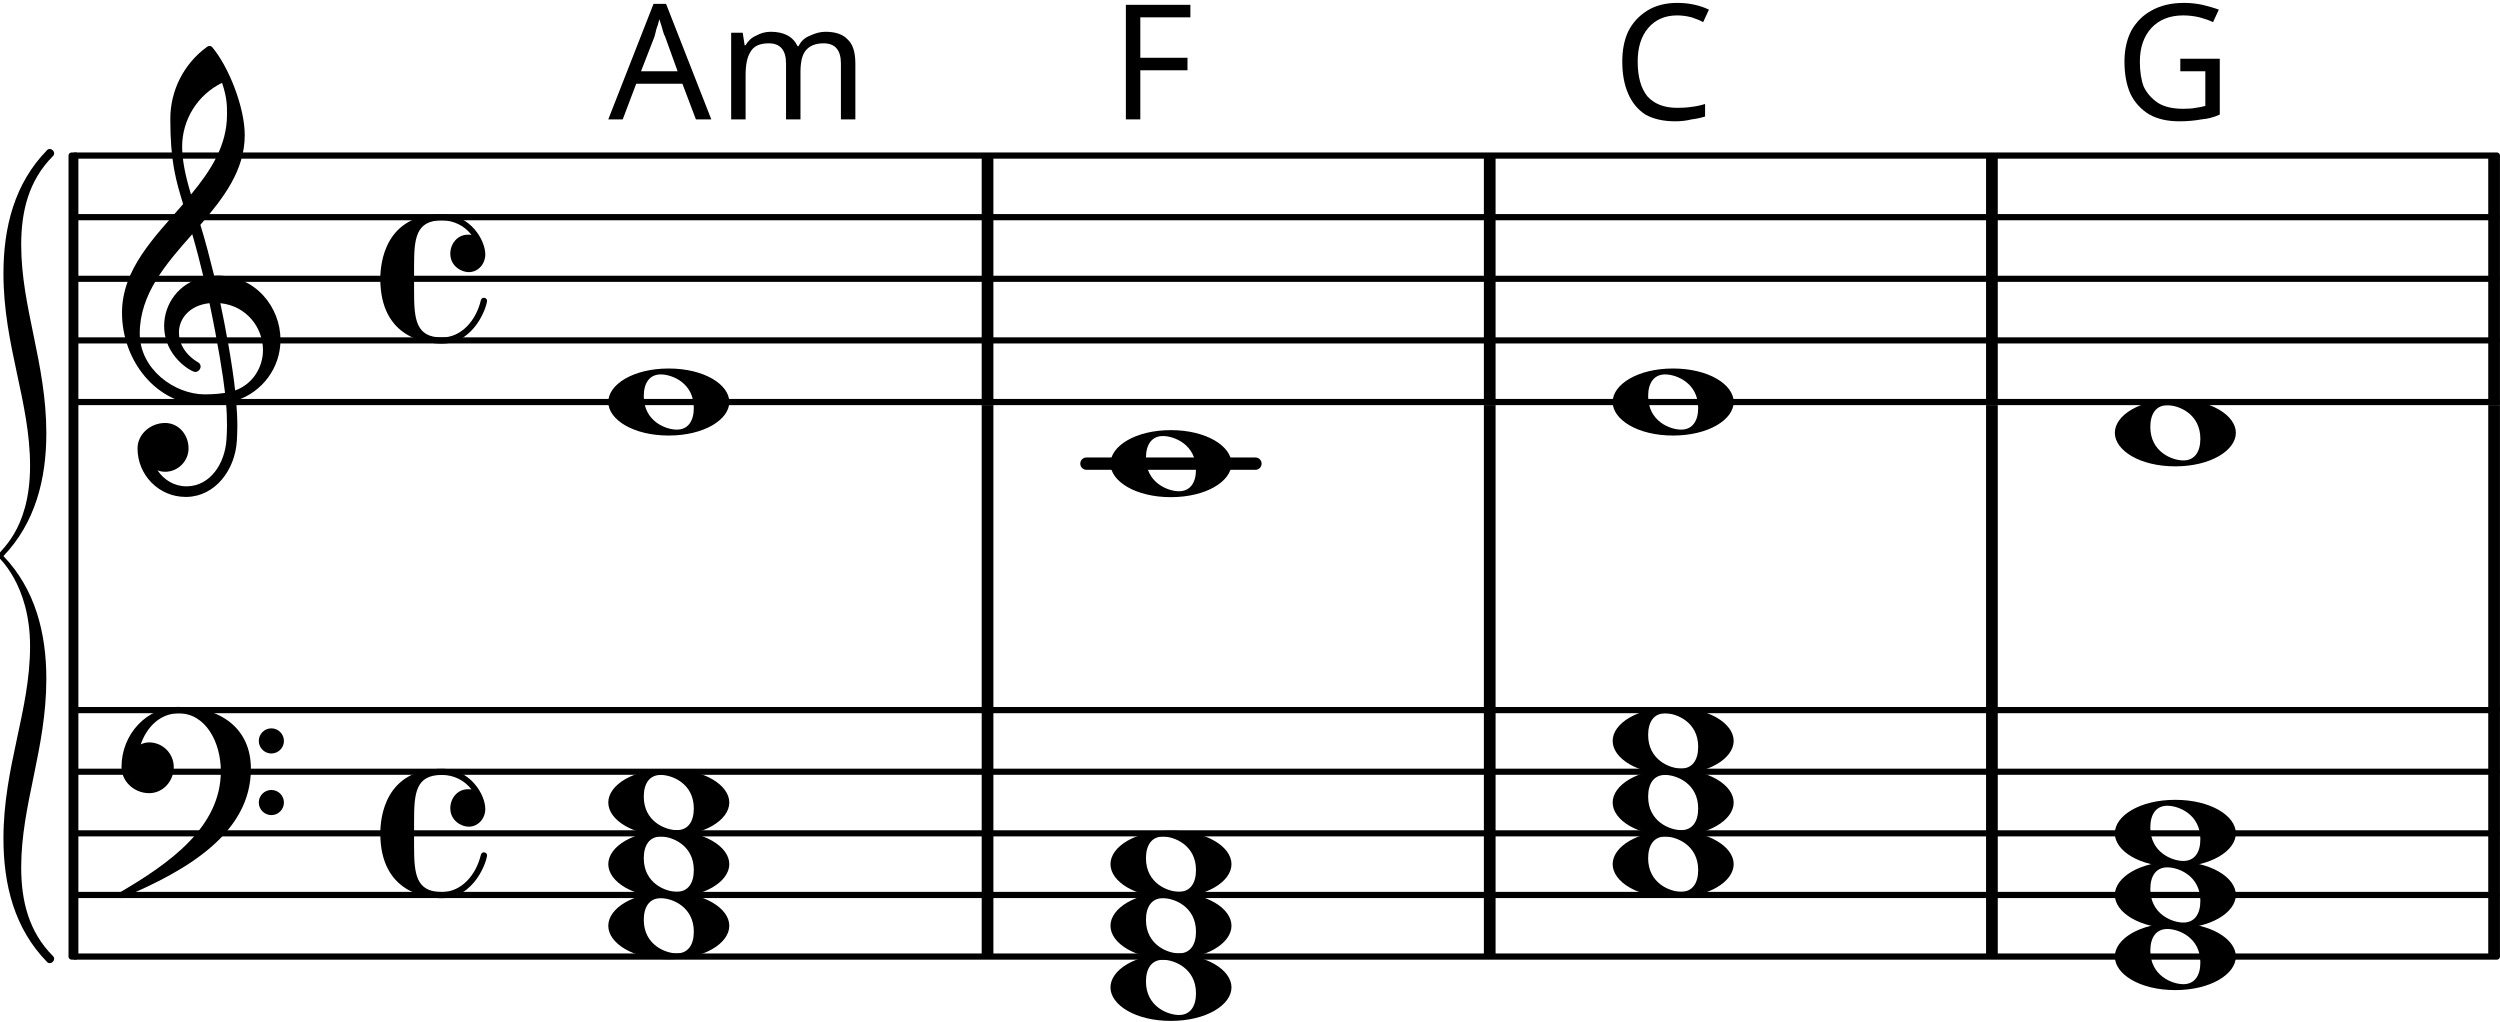
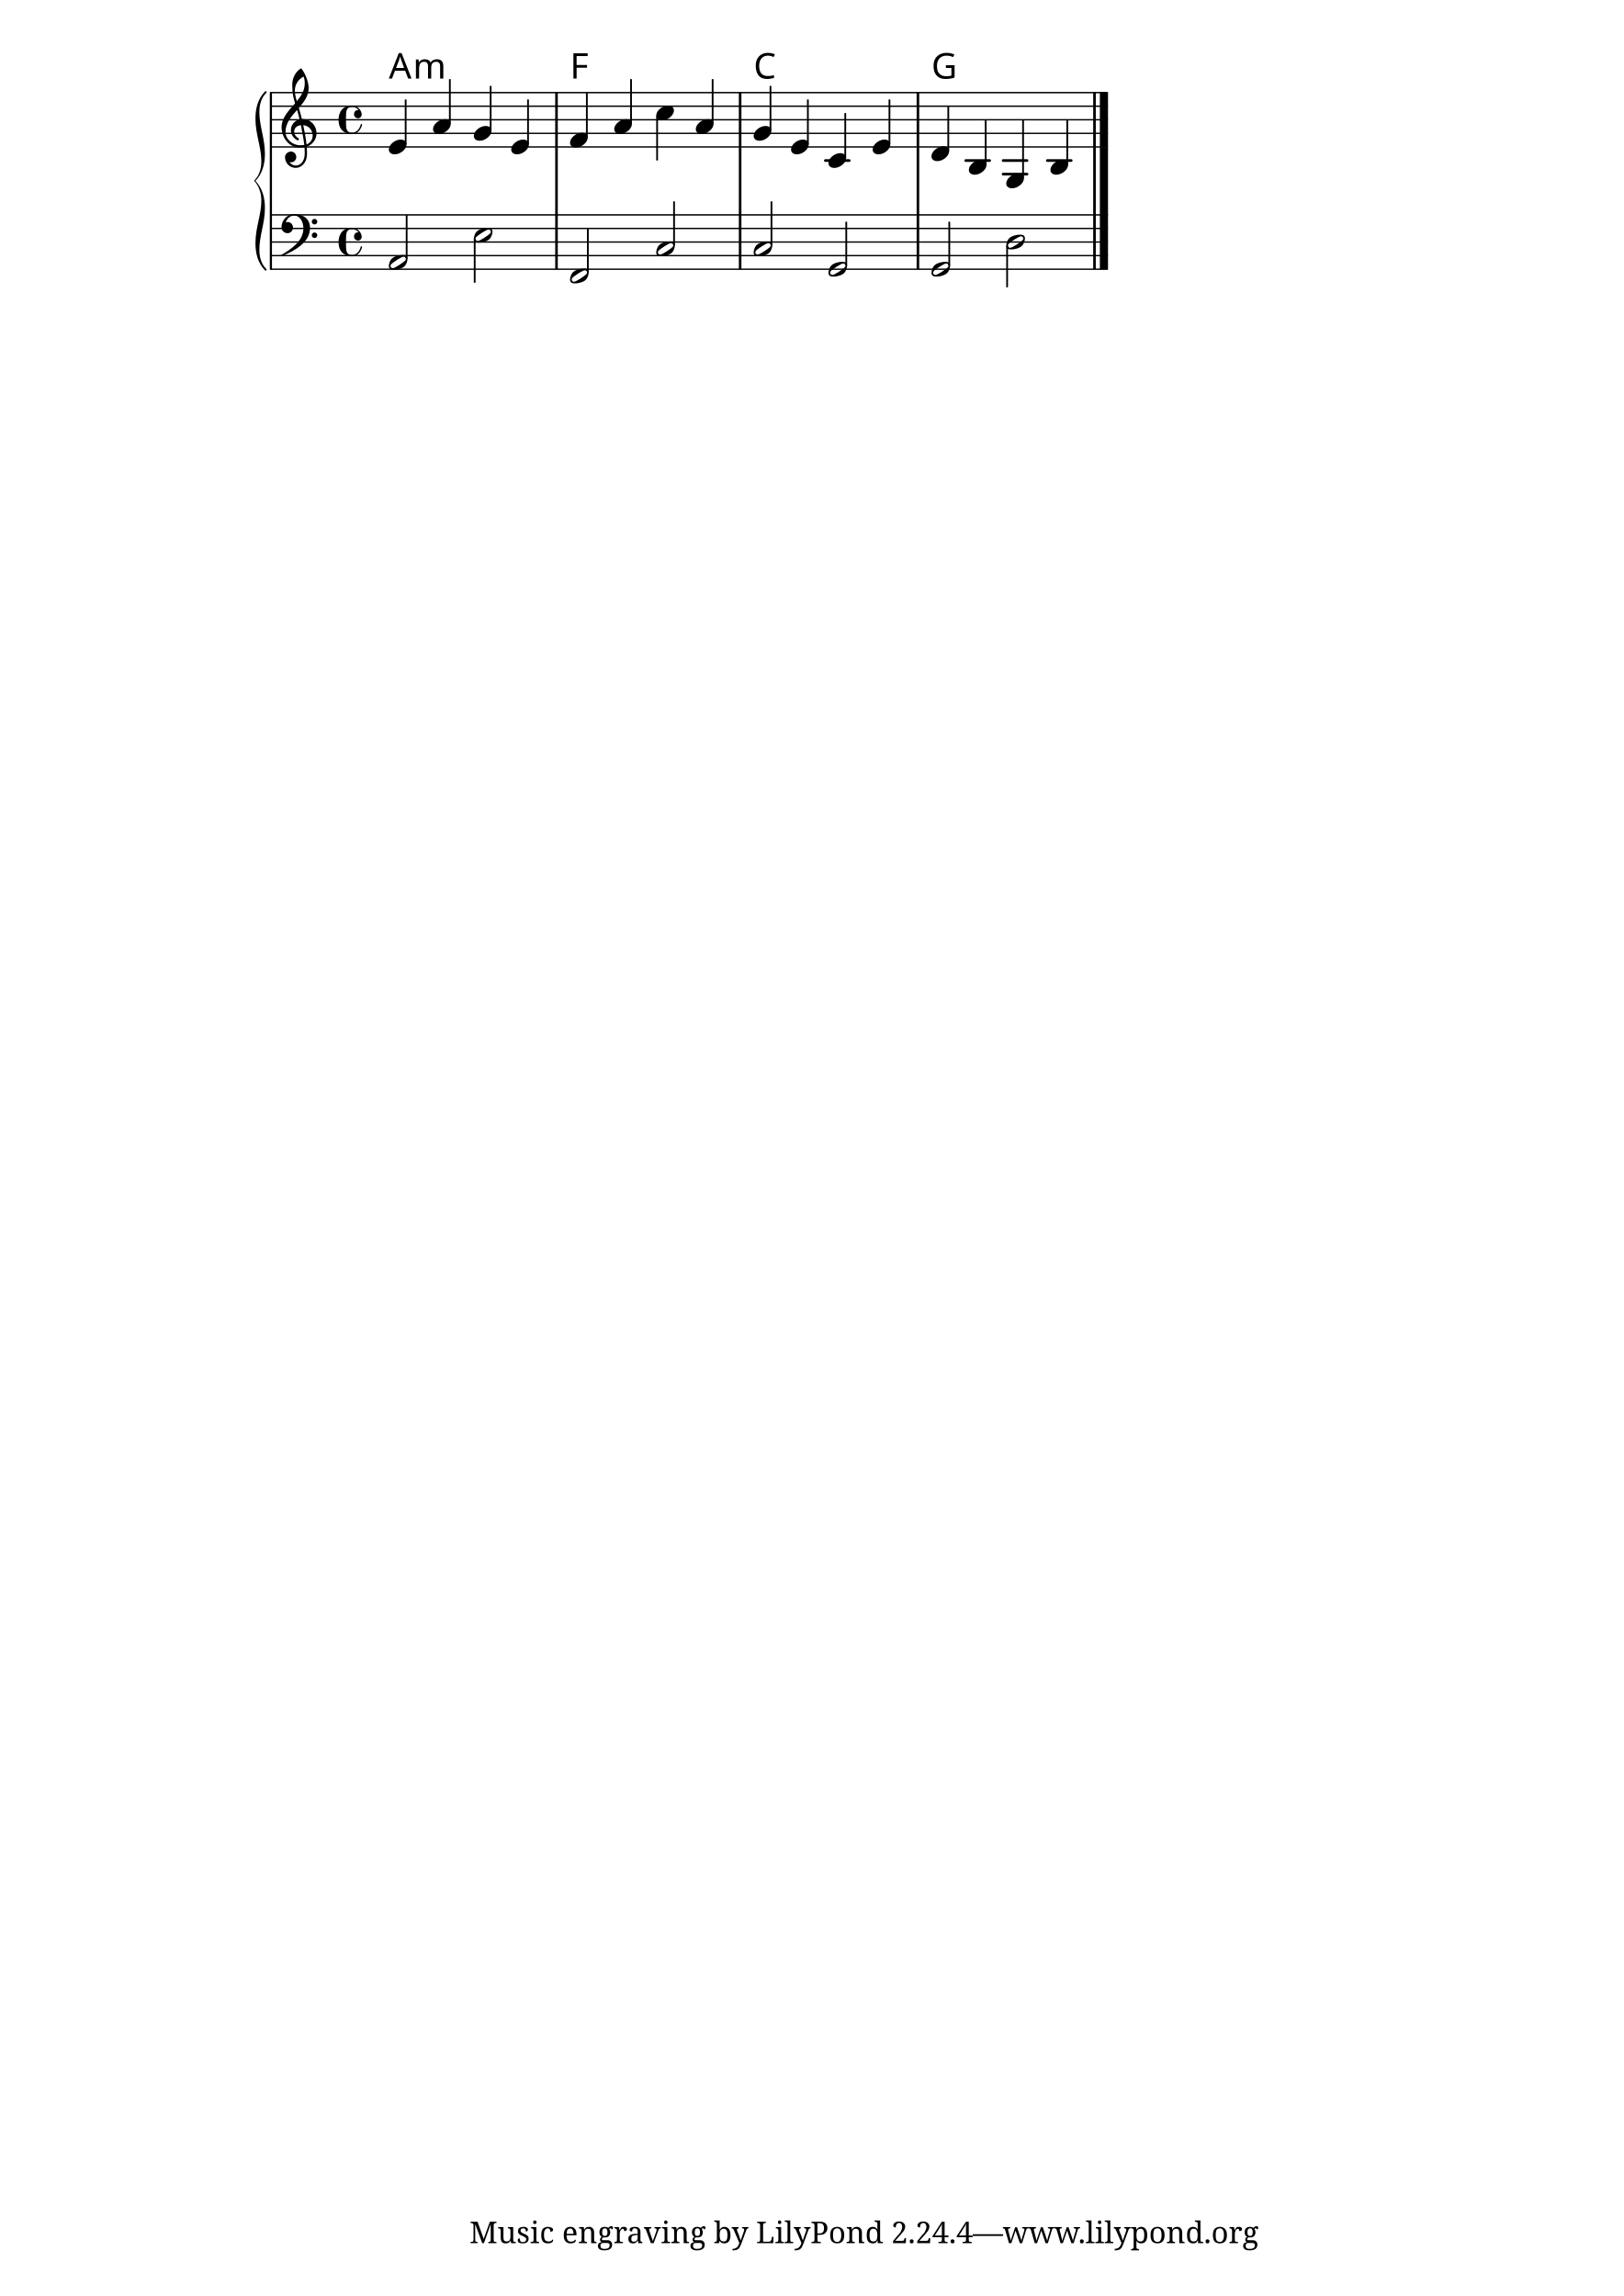
- <svg xmlns="http://www.w3.org/2000/svg" xmlns:xlink="http://www.w3.org/1999/xlink" version="1.2" width="71.30mm" height="29.12mm" viewBox="-1.172 -2.587 40.573 16.569">
+ <svg xmlns="http://www.w3.org/2000/svg" xmlns:xlink="http://www.w3.org/1999/xlink" version="1.2" width="210.00mm" height="297.00mm" viewBox="0 -0 119.502 169.009">
  <style type="text/css">

tspan { white-space: pre; }

</style>
-   <g transform="translate(14.76, 1.9367)">
+   <g transform="translate(40.8627, 8.8165)">
    <rect x="0" y="-2" width="0.19" height="4.05" ry="0" fill="currentColor" />
  </g>
-   <g transform="translate(0, 4.9367)">
-     <rect x="16.36" y="-0.1" width="2.943" height="0.2" ry="0.1" fill="currentColor" />
-   </g>
-   <g transform="translate(0, 3.9367)">
-     <line stroke-linejoin="round" stroke-linecap="round" stroke-width="0.1" stroke="currentColor" x1="0.05" y1="0" x2="39.35" y2="0" />
-   </g>
-   <g transform="translate(0, 2.9367)">
-     <line stroke-linejoin="round" stroke-linecap="round" stroke-width="0.1" stroke="currentColor" x1="0.05" y1="0" x2="39.35" y2="0" />
-   </g>
-   <g transform="translate(0, 1.9367)">
-     <line stroke-linejoin="round" stroke-linecap="round" stroke-width="0.1" stroke="currentColor" x1="0.05" y1="0" x2="39.35" y2="0" />
-   </g>
-   <g transform="translate(0, 0.9367)">
-     <line stroke-linejoin="round" stroke-linecap="round" stroke-width="0.1" stroke="currentColor" x1="0.05" y1="0" x2="39.35" y2="0" />
-   </g>
-   <g transform="translate(0, -0.0633)">
-     <line stroke-linejoin="round" stroke-linecap="round" stroke-width="0.1" stroke="currentColor" x1="0.05" y1="0" x2="39.35" y2="0" />
-   </g>
-   <g transform="translate(39.2102, -0)">
+   <g transform="translate(19.9169, 11.8165)">
+     <rect x="57.066" y="-0.1" width="1.956" height="0.2" ry="0.1" fill="currentColor" />
+   </g>
+   <g transform="translate(19.9169, 11.8165)">
+     <rect x="53.814" y="-0.1" width="1.956" height="0.2" ry="0.1" fill="currentColor" />
+   </g>
+   <g transform="translate(19.9169, 12.8165)">
+     <rect x="53.814" y="-0.1" width="1.956" height="0.2" ry="0.1" fill="currentColor" />
+   </g>
+   <g transform="translate(19.9169, 11.8165)">
+     <rect x="51.062" y="-0.1" width="1.956" height="0.2" ry="0.1" fill="currentColor" />
+   </g>
+   <g transform="translate(19.9169, 11.8165)">
+     <rect x="40.728" y="-0.1" width="1.956" height="0.2" ry="0.1" fill="currentColor" />
+   </g>
+   <g transform="translate(19.9169, 10.8165)">
+     <line stroke-linejoin="round" stroke-linecap="round" stroke-width="0.1" stroke="currentColor" x1="0.05" y1="0" x2="61.581" y2="0" />
+   </g>
+   <g transform="translate(19.9169, 9.8165)">
+     <line stroke-linejoin="round" stroke-linecap="round" stroke-width="0.1" stroke="currentColor" x1="0.05" y1="0" x2="61.581" y2="0" />
+   </g>
+   <g transform="translate(19.9169, 8.8165)">
+     <line stroke-linejoin="round" stroke-linecap="round" stroke-width="0.1" stroke="currentColor" x1="0.05" y1="0" x2="61.581" y2="0" />
+   </g>
+   <g transform="translate(19.9169, 7.8165)">
+     <line stroke-linejoin="round" stroke-linecap="round" stroke-width="0.1" stroke="currentColor" x1="0.05" y1="0" x2="61.581" y2="0" />
+   </g>
+   <g transform="translate(19.9169, 6.8165)">
+     <line stroke-linejoin="round" stroke-linecap="round" stroke-width="0.1" stroke="currentColor" x1="0.05" y1="0" x2="61.581" y2="0" />
+   </g>
+   <g transform="translate(80.9482, 6.8798)">
+     <rect x="0" y="3.987" width="0.6" height="4.95" ry="0" fill="currentColor" />
+   </g>
+   <g transform="translate(80.4582, 6.8798)">
    <rect x="0" y="3.987" width="0.19" height="4.95" ry="0" fill="currentColor" />
  </g>
-   <g transform="translate(0, 12.9367)">
-     <line stroke-linejoin="round" stroke-linecap="round" stroke-width="0.1" stroke="currentColor" x1="0.05" y1="0" x2="39.35" y2="0" />
-   </g>
-   <g transform="translate(0, 11.9367)">
-     <line stroke-linejoin="round" stroke-linecap="round" stroke-width="0.1" stroke="currentColor" x1="0.05" y1="0" x2="39.35" y2="0" />
-   </g>
-   <g transform="translate(0, 10.9367)">
-     <line stroke-linejoin="round" stroke-linecap="round" stroke-width="0.1" stroke="currentColor" x1="0.05" y1="0" x2="39.35" y2="0" />
-   </g>
-   <g transform="translate(0, 9.9367)">
-     <line stroke-linejoin="round" stroke-linecap="round" stroke-width="0.1" stroke="currentColor" x1="0.05" y1="0" x2="39.35" y2="0" />
-   </g>
-   <g transform="translate(0, 8.9367)">
-     <line stroke-linejoin="round" stroke-linecap="round" stroke-width="0.1" stroke="currentColor" x1="0.05" y1="0" x2="39.35" y2="0" />
-   </g>
-   <g transform="translate(39.2102, 10.9367)">
+   <g transform="translate(19.9169, 19.8165)">
+     <line stroke-linejoin="round" stroke-linecap="round" stroke-width="0.1" stroke="currentColor" x1="0.05" y1="0" x2="61.581" y2="0" />
+   </g>
+   <g transform="translate(19.9169, 18.8165)">
+     <line stroke-linejoin="round" stroke-linecap="round" stroke-width="0.1" stroke="currentColor" x1="0.05" y1="0" x2="61.581" y2="0" />
+   </g>
+   <g transform="translate(19.9169, 17.8165)">
+     <line stroke-linejoin="round" stroke-linecap="round" stroke-width="0.1" stroke="currentColor" x1="0.05" y1="0" x2="61.581" y2="0" />
+   </g>
+   <g transform="translate(19.9169, 16.8165)">
+     <line stroke-linejoin="round" stroke-linecap="round" stroke-width="0.1" stroke="currentColor" x1="0.05" y1="0" x2="61.581" y2="0" />
+   </g>
+   <g transform="translate(19.9169, 15.8165)">
+     <line stroke-linejoin="round" stroke-linecap="round" stroke-width="0.1" stroke="currentColor" x1="0.05" y1="0" x2="61.581" y2="0" />
+   </g>
+   <g transform="translate(80.9482, 17.8165)">
+     <rect x="0" y="-2.05" width="0.6" height="4.05" ry="0" fill="currentColor" />
+   </g>
+   <g transform="translate(80.4582, 17.8165)">
    <rect x="0" y="-2.05" width="0.19" height="4.05" ry="0" fill="currentColor" />
  </g>
-   <g transform="translate(39.2102, 1.9367)">
+   <g transform="translate(80.9482, 8.8165)">
+     <rect x="0" y="-2" width="0.6" height="4.05" ry="0" fill="currentColor" />
+   </g>
+   <g transform="translate(80.4582, 8.8165)">
    <rect x="0" y="-2" width="0.19" height="4.05" ry="0" fill="currentColor" />
  </g>
-   <g transform="translate(31.0601, -0)">
+   <g transform="translate(67.4627, 6.8798)">
    <rect x="0" y="3.987" width="0.19" height="4.95" ry="0" fill="currentColor" />
  </g>
-   <g transform="translate(31.0601, 10.9367)">
+   <g transform="translate(67.4627, 17.8165)">
    <rect x="0" y="-2.05" width="0.19" height="4.05" ry="0" fill="currentColor" />
  </g>
-   <g transform="translate(31.0601, 1.9367)">
+   <g transform="translate(67.4627, 8.8165)">
    <rect x="0" y="-2" width="0.19" height="4.05" ry="0" fill="currentColor" />
  </g>
-   <g transform="translate(22.9101, -0)">
+   <g transform="translate(54.377, 6.8798)">
    <rect x="0" y="3.987" width="0.19" height="4.95" ry="0" fill="currentColor" />
  </g>
-   <g transform="translate(22.9101, 10.9367)">
+   <g transform="translate(54.377, 17.8165)">
    <rect x="0" y="-2.05" width="0.19" height="4.05" ry="0" fill="currentColor" />
  </g>
-   <g transform="translate(22.9101, 1.9367)">
+   <g transform="translate(54.377, 8.8165)">
    <rect x="0" y="-2" width="0.19" height="4.05" ry="0" fill="currentColor" />
  </g>
-   <g transform="translate(14.76, -0)">
+   <g transform="translate(40.8627, 6.8798)">
    <rect x="0" y="3.987" width="0.19" height="4.95" ry="0" fill="currentColor" />
  </g>
-   <g transform="translate(14.76, 10.9367)">
+   <g transform="translate(40.8627, 17.8165)">
    <rect x="0" y="-2.05" width="0.19" height="4.05" ry="0" fill="currentColor" />
  </g>
-   <a style="color:inherit;" xlink:href="textedit:///Users/181081/mdf/lilypond/music277/02-vi-iv-i-v.ly:6:27:28">
-     <g transform="translate(25.0001, -0.6503)">
+   <a style="color:inherit;" xlink:href="textedit:///Users/181081/mdf/lilypond/music277/02-vi-iv-i-v.ly:7:10:11">
+     <g transform="translate(55.467, 5.782)">
      <text font-family="sans-serif" font-size="2.616" text-anchor="start" fill="currentColor">
        <tspan>C</tspan>
      </text>
    </g>
  </a>
-   <a style="color:inherit;" xlink:href="textedit:///Users/181081/mdf/lilypond/music277/02-vi-iv-i-v.ly:10:35:36">
-     <g transform="translate(5, 1.9367)">
+   <a style="color:inherit;" xlink:href="textedit:///Users/181081/mdf/lilypond/music277/02-vi-iv-i-v.ly:16:12:13">
+     <g transform="translate(77.3095, 12.3165)">
+       <path transform="scale(0.004, -0.004)" d="M218 136c66 0 108 -36 108 -89c0 -89 -113 -183 -218 -183c-66 0 -108 36 -108 89c0 89 113 183 218 183z" fill="currentColor" />
+     </g>
+   </a>
+   <a style="color:inherit;" xlink:href="textedit:///Users/181081/mdf/lilypond/music277/02-vi-iv-i-v.ly:11:29:30">
+     <g transform="translate(24.9169, 8.8165)">
      <path transform="scale(0.004, -0.004)" d="M250 262c116 0 176 -106 176 -163c0 -40 -30 -72 -67 -72c-31 0 -75 25 -75 75c0 38 27 77 72 77c4 0 9 0 14 -1c-28 37 -72 59 -120 59c-106 0 -113 -73 -113 -186v-51v-51c0 -113 7 -187 113 -187c80 0 139 70 158 151c2 7 7 10 12 10c6 0 13 -4 13 -12 c0 -22 -50 -174 -183 -174c-59 0 -250 19 -250 263c0 62 18 262 250 262z" fill="currentColor" />
    </g>
  </a>
-   <a style="color:inherit;" xlink:href="textedit:///Users/181081/mdf/lilypond/music277/02-vi-iv-i-v.ly:17:9:10">
-     <g transform="translate(8.7, 12.4367)">
-       <path transform="scale(0.004, -0.004)" d="M213 112c-45 0 -69 -34 -69 -88c0 -102 89 -136 134 -136s69 34 69 88c0 102 -89 136 -134 136zM245 136c144 0 246 -65 246 -136s-102 -136 -246 -136s-245 65 -245 136s101 136 245 136z" fill="currentColor" />
-     </g>
-   </a>
-   <a style="color:inherit;" xlink:href="textedit:///Users/181081/mdf/lilypond/music277/02-vi-iv-i-v.ly:17:12:13">
-     <g transform="translate(8.7, 11.4367)">
-       <path transform="scale(0.004, -0.004)" d="M213 112c-45 0 -69 -34 -69 -88c0 -102 89 -136 134 -136s69 34 69 88c0 102 -89 136 -134 136zM245 136c144 0 246 -65 246 -136s-102 -136 -246 -136s-245 65 -245 136s101 136 245 136z" fill="currentColor" />
-     </g>
-   </a>
-   <a style="color:inherit;" xlink:href="textedit:///Users/181081/mdf/lilypond/music277/02-vi-iv-i-v.ly:17:14:15">
-     <g transform="translate(8.7, 10.4367)">
-       <path transform="scale(0.004, -0.004)" d="M213 112c-45 0 -69 -34 -69 -88c0 -102 89 -136 134 -136s69 34 69 88c0 102 -89 136 -134 136zM245 136c144 0 246 -65 246 -136s-102 -136 -246 -136s-245 65 -245 136s101 136 245 136z" fill="currentColor" />
-     </g>
-   </a>
-   <g transform="translate(0.8, 9.9367)">
+   <a style="color:inherit;" xlink:href="textedit:///Users/181081/mdf/lilypond/music277/02-vi-iv-i-v.ly:23:2:3">
+     <g transform="translate(28.6169, 19.3165)">
+       <path transform="scale(0.004, -0.004)" d="M314 65c0 23 -19 41 -42 41c-39 0 -204 -110 -231 -143c-7 -8 -10 -18 -10 -28c0 -23 19 -41 42 -41c39 0 203 110 230 143c7 8 11 18 11 28zM262 136c41 0 82 -14 82 -71c0 -26 -16 -112 -74 -151c-25 -17 -87 -50 -187 -50c-41 0 -83 14 -83 71c0 26 16 112 74 151 c25 17 88 50 188 50z" fill="currentColor" />
+     </g>
+   </a>
+   <g transform="translate(20.7169, 16.8165)">
    <path transform="scale(0.004, -0.004)" d="M557 -125c0 28 23 51 51 51s51 -23 51 -51s-23 -51 -51 -51s-51 23 -51 51zM557 125c0 28 23 51 51 51s51 -23 51 -51s-23 -51 -51 -51s-51 23 -51 51zM232 263c172 0 293 -88 293 -251c0 -263 -263 -414 -516 -521c-3 -3 -6 -4 -9 -4c-7 0 -13 6 -13 13c0 3 1 6 4 9 c202 118 412 265 412 493c0 120 -63 235 -171 235c-74 0 -129 -54 -154 -126c11 5 22 8 34 8c55 0 100 -45 100 -100c0 -58 -44 -106 -100 -106c-60 0 -112 47 -112 106c0 133 102 244 232 244z" fill="currentColor" />
  </g>
-   <a style="color:inherit;" xlink:href="textedit:///Users/181081/mdf/lilypond/music277/02-vi-iv-i-v.ly:15:19:20">
+   <a style="color:inherit;" xlink:href="textedit:///Users/181081/mdf/lilypond/music277/02-vi-iv-i-v.ly:21:13:14">
</a>
-   <a style="color:inherit;" xlink:href="textedit:///Users/181081/mdf/lilypond/music277/02-vi-iv-i-v.ly:15:33:34">
-     <g transform="translate(5, 10.9367)">
+   <a style="color:inherit;" xlink:href="textedit:///Users/181081/mdf/lilypond/music277/02-vi-iv-i-v.ly:21:27:28">
+     <g transform="translate(24.9169, 17.8165)">
      <path transform="scale(0.004, -0.004)" d="M250 262c116 0 176 -106 176 -163c0 -40 -30 -72 -67 -72c-31 0 -75 25 -75 75c0 38 27 77 72 77c4 0 9 0 14 -1c-28 37 -72 59 -120 59c-106 0 -113 -73 -113 -186v-51v-51c0 -113 7 -187 113 -187c80 0 139 70 158 151c2 7 7 10 12 10c6 0 13 -4 13 -12 c0 -22 -50 -174 -183 -174c-59 0 -250 19 -250 263c0 62 18 262 250 262z" fill="currentColor" />
    </g>
  </a>
-   <a style="color:inherit;" xlink:href="textedit:///Users/181081/mdf/lilypond/music277/02-vi-iv-i-v.ly:6:24:25">
-     <g transform="translate(16.85, -0.6503)">
+   <g transform="translate(29.8561, 8.8165)">
+     <rect x="-0.065" y="-1.5" width="0.13" height="3.314" ry="0.04" fill="currentColor" />
+   </g>
+   <g transform="translate(29.9293, 17.8165)">
+     <rect x="-0.065" y="-2" width="0.13" height="3.241" ry="0.04" fill="currentColor" />
+   </g>
+   <a style="color:inherit;" xlink:href="textedit:///Users/181081/mdf/lilypond/music277/02-vi-iv-i-v.ly:13:6:7">
+     <g transform="translate(31.8692, 9.3165)">
+       <path transform="scale(0.004, -0.004)" d="M218 136c66 0 108 -36 108 -89c0 -89 -113 -183 -218 -183c-66 0 -108 36 -108 89c0 89 113 183 218 183z" fill="currentColor" />
+     </g>
+   </a>
+   <g transform="translate(33.1084, 8.8165)">
+     <rect x="-0.065" y="-3" width="0.13" height="3.314" ry="0.04" fill="currentColor" />
+   </g>
+   <a style="color:inherit;" xlink:href="textedit:///Users/181081/mdf/lilypond/music277/02-vi-iv-i-v.ly:13:10:11">
+     <g transform="translate(34.8714, 9.8165)">
+       <path transform="scale(0.004, -0.004)" d="M218 136c66 0 108 -36 108 -89c0 -89 -113 -183 -218 -183c-66 0 -108 36 -108 89c0 89 113 183 218 183z" fill="currentColor" />
+     </g>
+   </a>
+   <a style="color:inherit;" xlink:href="textedit:///Users/181081/mdf/lilypond/music277/02-vi-iv-i-v.ly:23:6:7">
+     <g transform="translate(34.8714, 17.3165)">
+       <path transform="scale(0.004, -0.004)" d="M314 65c0 23 -19 41 -42 41c-39 0 -204 -110 -231 -143c-7 -8 -10 -18 -10 -28c0 -23 19 -41 42 -41c39 0 203 110 230 143c7 8 11 18 11 28zM262 136c41 0 82 -14 82 -71c0 -26 -16 -112 -74 -151c-25 -17 -87 -50 -187 -50c-41 0 -83 14 -83 71c0 26 16 112 74 151 c25 17 88 50 188 50z" fill="currentColor" />
+     </g>
+   </a>
+   <g transform="translate(36.1106, 8.8165)">
+     <rect x="-0.065" y="-2.5" width="0.13" height="3.314" ry="0.04" fill="currentColor" />
+   </g>
+   <g transform="translate(34.9364, 17.8165)">
+     <rect x="-0.065" y="-0.241" width="0.13" height="3.241" ry="0.04" fill="currentColor" />
+   </g>
+   <a style="color:inherit;" xlink:href="textedit:///Users/181081/mdf/lilypond/music277/02-vi-iv-i-v.ly:13:14:15">
+     <g transform="translate(37.6237, 10.8165)">
+       <path transform="scale(0.004, -0.004)" d="M218 136c66 0 108 -36 108 -89c0 -89 -113 -183 -218 -183c-66 0 -108 36 -108 89c0 89 113 183 218 183z" fill="currentColor" />
+     </g>
+   </a>
+   <g transform="translate(38.8629, 8.8165)">
+     <rect x="-0.065" y="-1.5" width="0.13" height="3.314" ry="0.04" fill="currentColor" />
+   </g>
+   <a style="color:inherit;" xlink:href="textedit:///Users/181081/mdf/lilypond/music277/02-vi-iv-i-v.ly:7:7:8">
+     <g transform="translate(41.9527, 5.782)">
      <text font-family="sans-serif" font-size="2.616" text-anchor="start" fill="currentColor">
        <tspan>F</tspan>
      </text>
    </g>
  </a>
-   <a style="color:inherit;" xlink:href="textedit:///Users/181081/mdf/lilypond/music277/02-vi-iv-i-v.ly:12:12:13">
-     <g transform="translate(16.85, 4.9367)">
-       <path transform="scale(0.004, -0.004)" d="M213 112c-45 0 -69 -34 -69 -88c0 -102 89 -136 134 -136s69 34 69 88c0 102 -89 136 -134 136zM245 136c144 0 246 -65 246 -136s-102 -136 -246 -136s-245 65 -245 136s101 136 245 136z" fill="currentColor" />
-     </g>
-   </a>
-   <g transform="translate(0.8, 2.9367)">
+   <a style="color:inherit;" xlink:href="textedit:///Users/181081/mdf/lilypond/music277/02-vi-iv-i-v.ly:14:2:3">
+     <g transform="translate(41.9527, 10.3165)">
+       <path transform="scale(0.004, -0.004)" d="M218 136c66 0 108 -36 108 -89c0 -89 -113 -183 -218 -183c-66 0 -108 36 -108 89c0 89 113 183 218 183z" fill="currentColor" />
+     </g>
+   </a>
+   <g transform="translate(20.7169, 9.8165)">
    <path transform="scale(0.004, -0.004)" d="M266 -635h-6c-108 0 -195 88 -195 197c0 58 53 103 112 103c54 0 95 -47 95 -103c0 -52 -43 -95 -95 -95c-11 0 -21 2 -31 6c26 -39 68 -65 117 -65h4zM461 -203c68 24 113 90 113 164c0 90 -66 179 -173 190c19 -89 48 -242 60 -354zM74 28c0 -145 141 -247 264 -247 c1 0 47 0 82 6c-7 64 -29 203 -63 364c-79 -8 -124 -61 -124 -119c0 -44 25 -91 81 -123c5 -5 7 -10 7 -15c0 -11 -10 -22 -22 -22c-15 0 -126 62 -126 187c0 88 58 174 160 197c-14 58 -29 117 -46 175c-107 -121 -213 -243 -213 -403zM250 553c-29 96 -52 170 -52 346 c0 115 55 224 149 292c6 5 14 5 20 0c68 -80 133 -245 133 -358c0 -143 -86 -255 -180 -364c21 -68 39 -138 56 -207c2 0 7 1 13 1c155 0 256 -128 256 -261c0 -113 -74 -212 -180 -246c3 -35 5 -70 5 -105c0 -19 -1 -39 -2 -58c-7 -119 -88 -225 -202 -228l1 43 c93 2 153 92 159 191c1 18 2 37 2 55c0 31 -1 61 -4 92c-5 -1 -44 -8 -89 -8c-193 0 -333 180 -333 374c0 177 131 306 248 441zM428 916c0 34 1 66 -20 129c-99 -48 -162 -149 -162 -259c0 -52 12 -115 36 -194c80 97 146 198 146 324z" fill="currentColor" />
  </g>
-   <a style="color:inherit;" xlink:href="textedit:///Users/181081/mdf/lilypond/music277/02-vi-iv-i-v.ly:17:19:20">
-     <g transform="translate(16.85, 13.4367)">
-       <path transform="scale(0.004, -0.004)" d="M213 112c-45 0 -69 -34 -69 -88c0 -102 89 -136 134 -136s69 34 69 88c0 102 -89 136 -134 136zM245 136c144 0 246 -65 246 -136s-102 -136 -246 -136s-245 65 -245 136s101 136 245 136z" fill="currentColor" />
-     </g>
-   </a>
-   <a style="color:inherit;" xlink:href="textedit:///Users/181081/mdf/lilypond/music277/02-vi-iv-i-v.ly:17:22:23">
-     <g transform="translate(16.85, 12.4367)">
-       <path transform="scale(0.004, -0.004)" d="M213 112c-45 0 -69 -34 -69 -88c0 -102 89 -136 134 -136s69 34 69 88c0 102 -89 136 -134 136zM245 136c144 0 246 -65 246 -136s-102 -136 -246 -136s-245 65 -245 136s101 136 245 136z" fill="currentColor" />
-     </g>
-   </a>
-   <a style="color:inherit;" xlink:href="textedit:///Users/181081/mdf/lilypond/music277/02-vi-iv-i-v.ly:17:25:26">
-     <g transform="translate(16.85, 11.4367)">
-       <path transform="scale(0.004, -0.004)" d="M213 112c-45 0 -69 -34 -69 -88c0 -102 89 -136 134 -136s69 34 69 88c0 102 -89 136 -134 136zM245 136c144 0 246 -65 246 -136s-102 -136 -246 -136s-245 65 -245 136s101 136 245 136z" fill="currentColor" />
-     </g>
-   </a>
-   <a style="color:inherit;" xlink:href="textedit:///Users/181081/mdf/lilypond/music277/02-vi-iv-i-v.ly:12:8:9">
-     <g transform="translate(8.7, 3.9367)">
-       <path transform="scale(0.004, -0.004)" d="M213 112c-45 0 -69 -34 -69 -88c0 -102 89 -136 134 -136s69 34 69 88c0 102 -89 136 -134 136zM245 136c144 0 246 -65 246 -136s-102 -136 -246 -136s-245 65 -245 136s101 136 245 136z" fill="currentColor" />
-     </g>
-   </a>
-   <a style="color:inherit;" xlink:href="textedit:///Users/181081/mdf/lilypond/music277/02-vi-iv-i-v.ly:6:19:20">
-     <g transform="translate(8.7, -0.6503)">
+   <a style="color:inherit;" xlink:href="textedit:///Users/181081/mdf/lilypond/music277/02-vi-iv-i-v.ly:24:2:3">
+     <g transform="translate(41.9527, 20.3165)">
+       <path transform="scale(0.004, -0.004)" d="M314 65c0 23 -19 41 -42 41c-39 0 -204 -110 -231 -143c-7 -8 -10 -18 -10 -28c0 -23 19 -41 42 -41c39 0 203 110 230 143c7 8 11 18 11 28zM262 136c41 0 82 -14 82 -71c0 -26 -16 -112 -74 -151c-25 -17 -87 -50 -187 -50c-41 0 -83 14 -83 71c0 26 16 112 74 151 c25 17 88 50 188 50z" fill="currentColor" />
+     </g>
+   </a>
+   <a style="color:inherit;" xlink:href="textedit:///Users/181081/mdf/lilypond/music277/02-vi-iv-i-v.ly:13:2:3">
+     <g transform="translate(28.6169, 10.8165)">
+       <path transform="scale(0.004, -0.004)" d="M218 136c66 0 108 -36 108 -89c0 -89 -113 -183 -218 -183c-66 0 -108 36 -108 89c0 89 113 183 218 183z" fill="currentColor" />
+     </g>
+   </a>
+   <g transform="translate(43.1919, 8.8165)">
+     <rect x="-0.065" y="-2" width="0.13" height="3.314" ry="0.04" fill="currentColor" />
+   </g>
+   <g transform="translate(43.265, 17.8165)">
+     <rect x="-0.065" y="-1" width="0.13" height="3.241" ry="0.04" fill="currentColor" />
+   </g>
+   <a style="color:inherit;" xlink:href="textedit:///Users/181081/mdf/lilypond/music277/02-vi-iv-i-v.ly:7:2:3">
+     <g transform="translate(28.6169, 5.782)">
      <text font-family="sans-serif" font-size="2.616" text-anchor="start" fill="currentColor">
        <tspan>A</tspan>
      </text>
    </g>
-     <g transform="translate(10.4754, -0.6503)">
+     <g transform="translate(30.3924, 5.782)">
      <text font-family="sans-serif" font-size="2.616" text-anchor="start" fill="currentColor">
        <tspan>m</tspan>
      </text>
    </g>
  </a>
-   <a style="color:inherit;" xlink:href="textedit:///Users/181081/mdf/lilypond/music277/02-vi-iv-i-v.ly:12:16:17">
-     <g transform="translate(25.0001, 3.9367)">
-       <path transform="scale(0.004, -0.004)" d="M213 112c-45 0 -69 -34 -69 -88c0 -102 89 -136 134 -136s69 34 69 88c0 102 -89 136 -134 136zM245 136c144 0 246 -65 246 -136s-102 -136 -246 -136s-245 65 -245 136s101 136 245 136z" fill="currentColor" />
-     </g>
-   </a>
-   <a style="color:inherit;" xlink:href="textedit:///Users/181081/mdf/lilypond/music277/02-vi-iv-i-v.ly:17:30:31">
-     <g transform="translate(25.0001, 11.4367)">
-       <path transform="scale(0.004, -0.004)" d="M213 112c-45 0 -69 -34 -69 -88c0 -102 89 -136 134 -136s69 34 69 88c0 102 -89 136 -134 136zM245 136c144 0 246 -65 246 -136s-102 -136 -246 -136s-245 65 -245 136s101 136 245 136z" fill="currentColor" />
-     </g>
-   </a>
-   <a style="color:inherit;" xlink:href="textedit:///Users/181081/mdf/lilypond/music277/02-vi-iv-i-v.ly:17:32:33">
-     <g transform="translate(25.0001, 10.4367)">
-       <path transform="scale(0.004, -0.004)" d="M213 112c-45 0 -69 -34 -69 -88c0 -102 89 -136 134 -136s69 34 69 88c0 102 -89 136 -134 136zM245 136c144 0 246 -65 246 -136s-102 -136 -246 -136s-245 65 -245 136s101 136 245 136z" fill="currentColor" />
-     </g>
-   </a>
-   <a style="color:inherit;" xlink:href="textedit:///Users/181081/mdf/lilypond/music277/02-vi-iv-i-v.ly:17:34:35">
-     <g transform="translate(25.0001, 9.4367)">
-       <path transform="scale(0.004, -0.004)" d="M213 112c-45 0 -69 -34 -69 -88c0 -102 89 -136 134 -136s69 34 69 88c0 102 -89 136 -134 136zM245 136c144 0 246 -65 246 -136s-102 -136 -246 -136s-245 65 -245 136s101 136 245 136z" fill="currentColor" />
-     </g>
-   </a>
-   <a style="color:inherit;" xlink:href="textedit:///Users/181081/mdf/lilypond/music277/02-vi-iv-i-v.ly:10:21:22">
+   <a style="color:inherit;" xlink:href="textedit:///Users/181081/mdf/lilypond/music277/02-vi-iv-i-v.ly:14:6:7">
+     <g transform="translate(45.2049, 9.3165)">
+       <path transform="scale(0.004, -0.004)" d="M218 136c66 0 108 -36 108 -89c0 -89 -113 -183 -218 -183c-66 0 -108 36 -108 89c0 89 113 183 218 183z" fill="currentColor" />
+     </g>
+   </a>
+   <g transform="translate(46.4441, 8.8165)">
+     <rect x="-0.065" y="-3" width="0.13" height="3.314" ry="0.04" fill="currentColor" />
+   </g>
+   <a style="color:inherit;" xlink:href="textedit:///Users/181081/mdf/lilypond/music277/02-vi-iv-i-v.ly:14:10:11">
+     <g transform="translate(48.2969, 8.3165)">
+       <path transform="scale(0.004, -0.004)" d="M218 136c66 0 108 -36 108 -89c0 -89 -113 -183 -218 -183c-66 0 -108 36 -108 89c0 89 113 183 218 183z" fill="currentColor" />
+     </g>
+   </a>
+   <a style="color:inherit;" xlink:href="textedit:///Users/181081/mdf/lilypond/music277/02-vi-iv-i-v.ly:24:6:7">
+     <g transform="translate(48.2969, 18.3165)">
+       <path transform="scale(0.004, -0.004)" d="M314 65c0 23 -19 41 -42 41c-39 0 -204 -110 -231 -143c-7 -8 -10 -18 -10 -28c0 -23 19 -41 42 -41c39 0 203 110 230 143c7 8 11 18 11 28zM262 136c41 0 82 -14 82 -71c0 -26 -16 -112 -74 -151c-25 -17 -87 -50 -187 -50c-41 0 -83 14 -83 71c0 26 16 112 74 151 c25 17 88 50 188 50z" fill="currentColor" />
+     </g>
+   </a>
+   <g transform="translate(48.3619, 8.8165)">
+     <rect x="-0.065" y="-0.314" width="0.13" height="3.314" ry="0.04" fill="currentColor" />
+   </g>
+   <g transform="translate(49.6092, 17.8165)">
+     <rect x="-0.065" y="-3" width="0.13" height="3.241" ry="0.04" fill="currentColor" />
+   </g>
+   <a style="color:inherit;" xlink:href="textedit:///Users/181081/mdf/lilypond/music277/02-vi-iv-i-v.ly:14:15:16">
+     <g transform="translate(51.2094, 9.3165)">
+       <path transform="scale(0.004, -0.004)" d="M218 136c66 0 108 -36 108 -89c0 -89 -113 -183 -218 -183c-66 0 -108 36 -108 89c0 89 113 183 218 183z" fill="currentColor" />
+     </g>
+   </a>
+   <g transform="translate(52.4486, 8.8165)">
+     <rect x="-0.065" y="-3" width="0.13" height="3.314" ry="0.04" fill="currentColor" />
+   </g>
+   <a style="color:inherit;" xlink:href="textedit:///Users/181081/mdf/lilypond/music277/02-vi-iv-i-v.ly:15:2:3">
+     <g transform="translate(55.467, 9.8165)">
+       <path transform="scale(0.004, -0.004)" d="M218 136c66 0 108 -36 108 -89c0 -89 -113 -183 -218 -183c-66 0 -108 36 -108 89c0 89 113 183 218 183z" fill="currentColor" />
+     </g>
+   </a>
+   <a style="color:inherit;" xlink:href="textedit:///Users/181081/mdf/lilypond/music277/02-vi-iv-i-v.ly:25:2:3">
+     <g transform="translate(55.467, 18.3165)">
+       <path transform="scale(0.004, -0.004)" d="M314 65c0 23 -19 41 -42 41c-39 0 -204 -110 -231 -143c-7 -8 -10 -18 -10 -28c0 -23 19 -41 42 -41c39 0 203 110 230 143c7 8 11 18 11 28zM262 136c41 0 82 -14 82 -71c0 -26 -16 -112 -74 -151c-25 -17 -87 -50 -187 -50c-41 0 -83 14 -83 71c0 26 16 112 74 151 c25 17 88 50 188 50z" fill="currentColor" />
+     </g>
+   </a>
+   <a style="color:inherit;" xlink:href="textedit:///Users/181081/mdf/lilypond/music277/02-vi-iv-i-v.ly:11:15:16">
</a>
-   <a style="color:inherit;" xlink:href="textedit:///Users/181081/mdf/lilypond/music277/02-vi-iv-i-v.ly:6:30:31">
-     <g transform="translate(33.1501, -0.6503)">
+   <g transform="translate(56.7793, 17.8165)">
+     <rect x="-0.065" y="-3" width="0.13" height="3.241" ry="0.04" fill="currentColor" />
+   </g>
+   <a style="color:inherit;" xlink:href="textedit:///Users/181081/mdf/lilypond/music277/02-vi-iv-i-v.ly:15:6:7">
+     <g transform="translate(58.2192, 10.8165)">
+       <path transform="scale(0.004, -0.004)" d="M218 136c66 0 108 -36 108 -89c0 -89 -113 -183 -218 -183c-66 0 -108 36 -108 89c0 89 113 183 218 183z" fill="currentColor" />
+     </g>
+   </a>
+   <g transform="translate(59.4584, 8.8165)">
+     <rect x="-0.065" y="-1.5" width="0.13" height="3.314" ry="0.04" fill="currentColor" />
+   </g>
+   <a style="color:inherit;" xlink:href="textedit:///Users/181081/mdf/lilypond/music277/02-vi-iv-i-v.ly:15:10:11">
+     <g transform="translate(60.9715, 11.8165)">
+       <path transform="scale(0.004, -0.004)" d="M218 136c66 0 108 -36 108 -89c0 -89 -113 -183 -218 -183c-66 0 -108 36 -108 89c0 89 113 183 218 183z" fill="currentColor" />
+     </g>
+   </a>
+   <a style="color:inherit;" xlink:href="textedit:///Users/181081/mdf/lilypond/music277/02-vi-iv-i-v.ly:25:5:6">
+     <g transform="translate(60.9715, 19.8165)">
+       <path transform="scale(0.004, -0.004)" d="M314 65c0 23 -19 41 -42 41c-39 0 -204 -110 -231 -143c-7 -8 -10 -18 -10 -28c0 -23 19 -41 42 -41c39 0 203 110 230 143c7 8 11 18 11 28zM262 136c41 0 82 -14 82 -71c0 -26 -16 -112 -74 -151c-25 -17 -87 -50 -187 -50c-41 0 -83 14 -83 71c0 26 16 112 74 151 c25 17 88 50 188 50z" fill="currentColor" />
+     </g>
+   </a>
+   <g transform="translate(62.2107, 8.8165)">
+     <rect x="-0.065" y="-0.5" width="0.13" height="3.314" ry="0.04" fill="currentColor" />
+   </g>
+   <g transform="translate(62.2838, 17.8165)">
+     <rect x="-0.065" y="-1.5" width="0.13" height="3.241" ry="0.04" fill="currentColor" />
+   </g>
+   <a style="color:inherit;" xlink:href="textedit:///Users/181081/mdf/lilypond/music277/02-vi-iv-i-v.ly:15:14:15">
+     <g transform="translate(64.2237, 10.8165)">
+       <path transform="scale(0.004, -0.004)" d="M218 136c66 0 108 -36 108 -89c0 -89 -113 -183 -218 -183c-66 0 -108 36 -108 89c0 89 113 183 218 183z" fill="currentColor" />
+     </g>
+   </a>
+   <g transform="translate(65.4629, 8.8165)">
+     <rect x="-0.065" y="-1.5" width="0.13" height="3.314" ry="0.04" fill="currentColor" />
+   </g>
+   <a style="color:inherit;" xlink:href="textedit:///Users/181081/mdf/lilypond/music277/02-vi-iv-i-v.ly:7:13:14">
+     <g transform="translate(68.5527, 5.782)">
      <text font-family="sans-serif" font-size="2.616" text-anchor="start" fill="currentColor">
        <tspan>G</tspan>
      </text>
    </g>
  </a>
-   <a style="color:inherit;" xlink:href="textedit:///Users/181081/mdf/lilypond/music277/02-vi-iv-i-v.ly:12:20:21">
-     <g transform="translate(33.1501, 4.4367)">
-       <path transform="scale(0.004, -0.004)" d="M213 112c-45 0 -69 -34 -69 -88c0 -102 89 -136 134 -136s69 34 69 88c0 102 -89 136 -134 136zM245 136c144 0 246 -65 246 -136s-102 -136 -246 -136s-245 65 -245 136s101 136 245 136z" fill="currentColor" />
-     </g>
-   </a>
-   <a style="color:inherit;" xlink:href="textedit:///Users/181081/mdf/lilypond/music277/02-vi-iv-i-v.ly:17:39:40">
-     <g transform="translate(33.1501, 12.9367)">
-       <path transform="scale(0.004, -0.004)" d="M213 112c-45 0 -69 -34 -69 -88c0 -102 89 -136 134 -136s69 34 69 88c0 102 -89 136 -134 136zM245 136c144 0 246 -65 246 -136s-102 -136 -246 -136s-245 65 -245 136s101 136 245 136z" fill="currentColor" />
-     </g>
-   </a>
-   <a style="color:inherit;" xlink:href="textedit:///Users/181081/mdf/lilypond/music277/02-vi-iv-i-v.ly:17:42:43">
-     <g transform="translate(33.1501, 11.9367)">
-       <path transform="scale(0.004, -0.004)" d="M213 112c-45 0 -69 -34 -69 -88c0 -102 89 -136 134 -136s69 34 69 88c0 102 -89 136 -134 136zM245 136c144 0 246 -65 246 -136s-102 -136 -246 -136s-245 65 -245 136s101 136 245 136z" fill="currentColor" />
-     </g>
-   </a>
-   <a style="color:inherit;" xlink:href="textedit:///Users/181081/mdf/lilypond/music277/02-vi-iv-i-v.ly:17:45:46">
-     <g transform="translate(33.1501, 10.9367)">
-       <path transform="scale(0.004, -0.004)" d="M213 112c-45 0 -69 -34 -69 -88c0 -102 89 -136 134 -136s69 34 69 88c0 102 -89 136 -134 136zM245 136c144 0 246 -65 246 -136s-102 -136 -246 -136s-245 65 -245 136s101 136 245 136z" fill="currentColor" />
-     </g>
-   </a>
-   <g transform="translate(-0.06, 6.4367)">
+   <a style="color:inherit;" xlink:href="textedit:///Users/181081/mdf/lilypond/music277/02-vi-iv-i-v.ly:16:2:3">
+     <g transform="translate(68.5527, 11.3165)">
+       <path transform="scale(0.004, -0.004)" d="M218 136c66 0 108 -36 108 -89c0 -89 -113 -183 -218 -183c-66 0 -108 36 -108 89c0 89 113 183 218 183z" fill="currentColor" />
+     </g>
+   </a>
+   <a style="color:inherit;" xlink:href="textedit:///Users/181081/mdf/lilypond/music277/02-vi-iv-i-v.ly:26:2:3">
+     <g transform="translate(68.5527, 19.8165)">
+       <path transform="scale(0.004, -0.004)" d="M314 65c0 23 -19 41 -42 41c-39 0 -204 -110 -231 -143c-7 -8 -10 -18 -10 -28c0 -23 19 -41 42 -41c39 0 203 110 230 143c7 8 11 18 11 28zM262 136c41 0 82 -14 82 -71c0 -26 -16 -112 -74 -151c-25 -17 -87 -50 -187 -50c-41 0 -83 14 -83 71c0 26 16 112 74 151 c25 17 88 50 188 50z" fill="currentColor" />
+     </g>
+   </a>
+   <g transform="translate(19.8569, 13.3165)">
    <rect x="0" y="-6.55" width="0.16" height="13.1" ry="0.05" fill="currentColor" />
  </g>
-   <g transform="translate(-0.36, 6.4367)">
+   <g transform="translate(69.7919, 8.8165)">
+     <rect x="-0.065" y="-1" width="0.13" height="3.314" ry="0.04" fill="currentColor" />
+   </g>
+   <g transform="translate(69.865, 17.8165)">
+     <rect x="-0.065" y="-1.5" width="0.13" height="3.241" ry="0.04" fill="currentColor" />
+   </g>
+   <g transform="translate(19.5569, 13.3165)">
    <path transform="scale(0.004, -0.004)" d="M-81 -366c0 255 -132 363 -132 366c0 18 132 96 132 366c0 261 -108 489 -108 780c0 189 45 366 177 501c15 15 39 -9 24 -24c-99 -99 -129 -225 -129 -360c0 -255 102 -480 102 -765c0 -186 -45 -363 -174 -498c129 -135 174 -312 174 -498c0 -285 -102 -510 -102 -765 c0 -135 30 -261 129 -360c15 -15 -9 -39 -24 -24c-132 135 -177 312 -177 501c0 291 108 519 108 780z" fill="currentColor" />
  </g>
+   <a style="color:inherit;" xlink:href="textedit:///Users/181081/mdf/lilypond/music277/02-vi-iv-i-v.ly:16:6:7">
+     <g transform="translate(71.305, 12.3165)">
+       <path transform="scale(0.004, -0.004)" d="M218 136c66 0 108 -36 108 -89c0 -89 -113 -183 -218 -183c-66 0 -108 36 -108 89c0 89 113 183 218 183z" fill="currentColor" />
+     </g>
+   </a>
+   <g transform="translate(72.5442, 8.8165)">
+     <rect x="-0.065" y="-0" width="0.13" height="3.314" ry="0.04" fill="currentColor" />
+   </g>
+   <a style="color:inherit;" xlink:href="textedit:///Users/181081/mdf/lilypond/music277/02-vi-iv-i-v.ly:16:9:10">
+     <g transform="translate(74.0572, 13.3165)">
+       <path transform="scale(0.004, -0.004)" d="M218 136c66 0 108 -36 108 -89c0 -89 -113 -183 -218 -183c-66 0 -108 36 -108 89c0 89 113 183 218 183z" fill="currentColor" />
+     </g>
+   </a>
+   <a style="color:inherit;" xlink:href="textedit:///Users/181081/mdf/lilypond/music277/02-vi-iv-i-v.ly:26:6:7">
+     <g transform="translate(74.0572, 17.8165)">
+       <path transform="scale(0.004, -0.004)" d="M314 65c0 23 -19 41 -42 41c-39 0 -204 -110 -231 -143c-7 -8 -10 -18 -10 -28c0 -23 19 -41 42 -41c39 0 203 110 230 143c7 8 11 18 11 28zM262 136c41 0 82 -14 82 -71c0 -26 -16 -112 -74 -151c-25 -17 -87 -50 -187 -50c-41 0 -83 14 -83 71c0 26 16 112 74 151 c25 17 88 50 188 50z" fill="currentColor" />
+     </g>
+   </a>
+   <g transform="translate(75.2964, 8.8165)">
+     <rect x="-0.065" y="-0" width="0.13" height="4.314" ry="0.04" fill="currentColor" />
+   </g>
+   <g transform="translate(74.1222, 17.8165)">
+     <rect x="-0.065" y="0.259" width="0.13" height="3.074" ry="0.04" fill="currentColor" />
+   </g>
+   <g transform="translate(78.5487, 8.8165)">
+     <rect x="-0.065" y="-0" width="0.13" height="3.314" ry="0.04" fill="currentColor" />
+   </g>
+   <g transform="translate(56.7062, 8.8165)">
+     <rect x="-0.065" y="-2.5" width="0.13" height="3.314" ry="0.04" fill="currentColor" />
+   </g>
+   <g transform="translate(34.553, 165.1202)">
+     <a xlink:href="https://lilypond.org/">
+       <rect x="0" y="-0.475" width="50.395" height="2.002" fill="none" stroke="none" stroke-width="0.0" />
+     </a>
+   </g>
+   <g transform="translate(34.553, 165.1202)">
+     <text font-family="serif" font-size="2.2" text-anchor="start" fill="currentColor">
+       <tspan>Music engraving by LilyPond 2.24.4—www.lilypond.org</tspan>
+     </text>
+   </g>
</svg>
